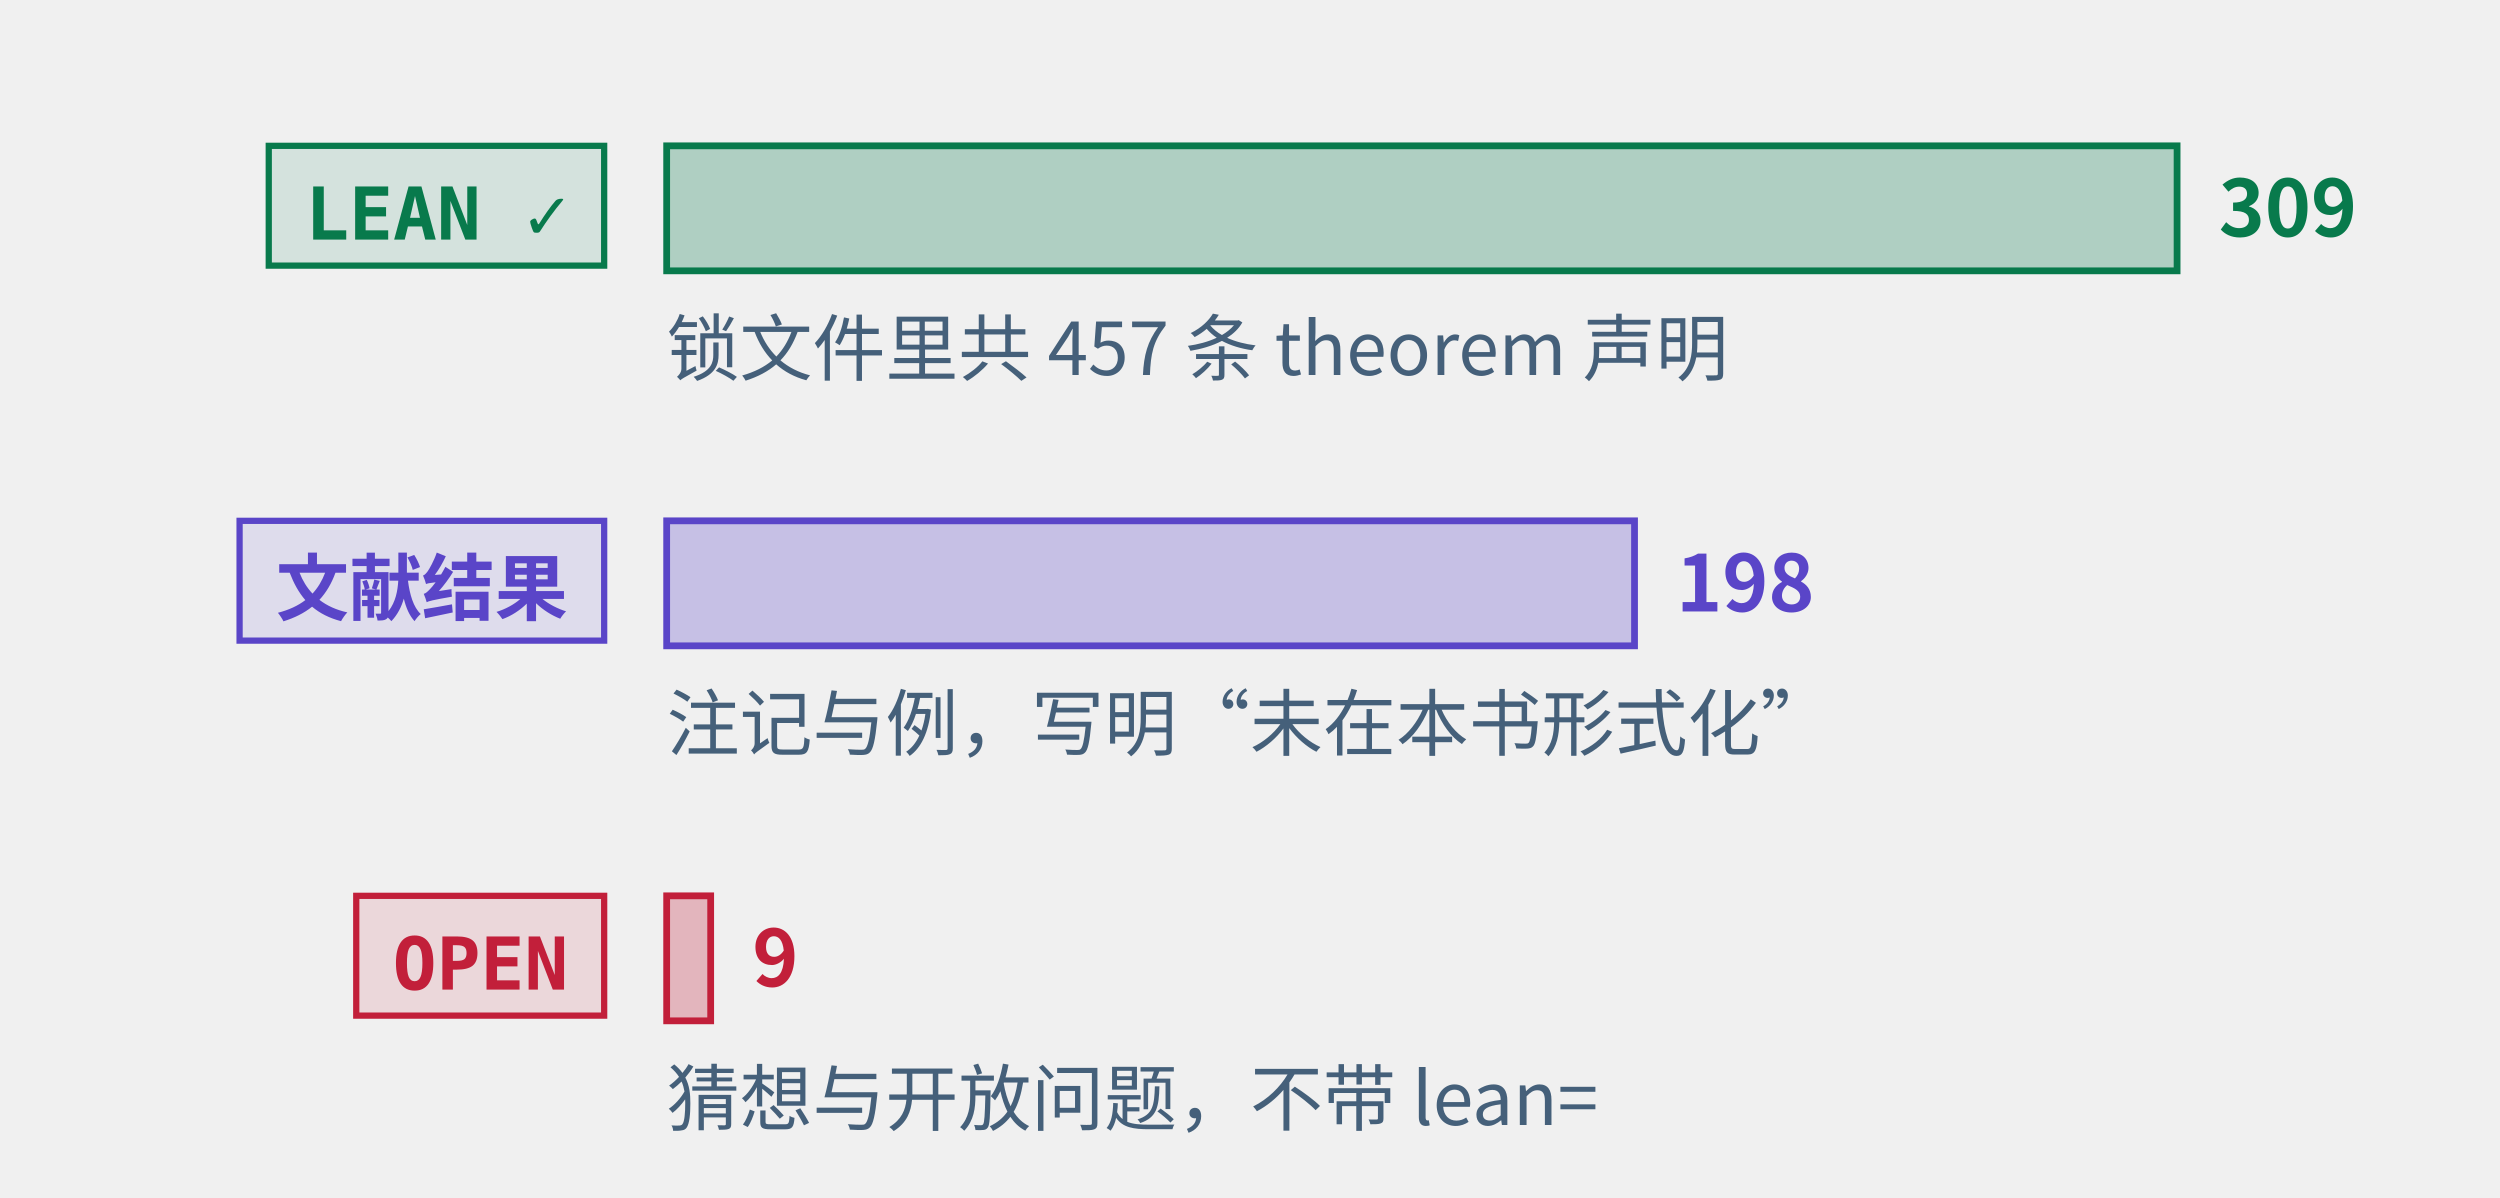
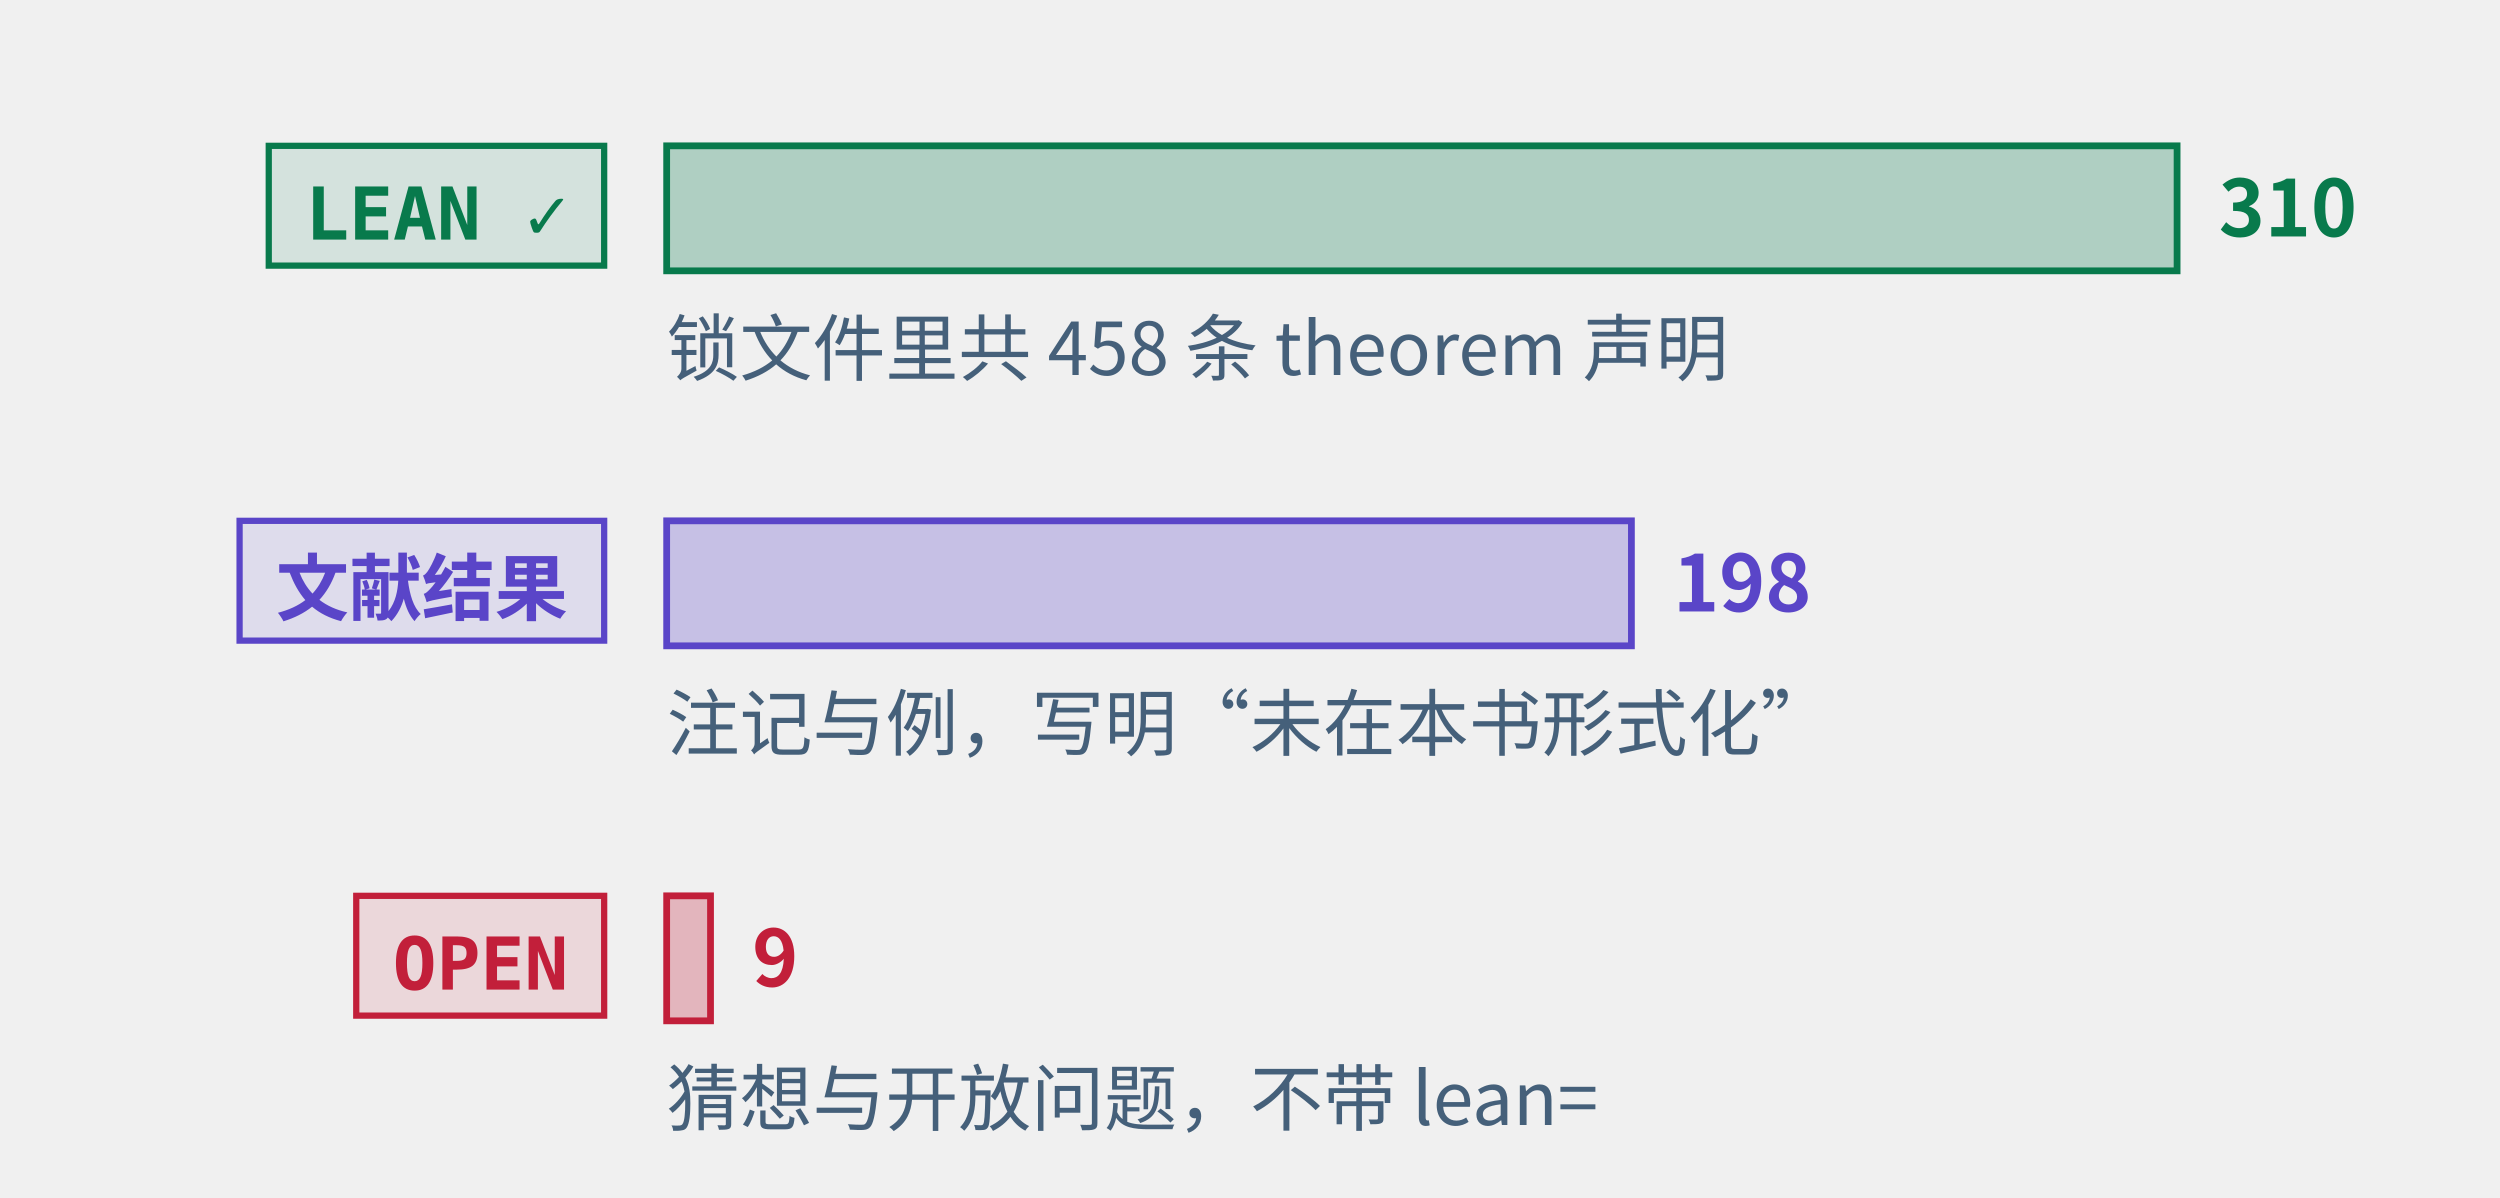
<svg xmlns="http://www.w3.org/2000/svg" class="tr-fig" data-tr-fig="prelude-three-tiers" data-lang="zh" viewBox="0 0 480 230" width="480" height="230" font-family="'Noto Sans SC', 'Noto Sans CJK SC', 'Source Sans 3', 'PingFang SC', 'Microsoft YaHei', system-ui, sans-serif" role="img" aria-label="三条横条，各配一个标签。最上面一条绿色，标签 LEAN ✓，是带 Lean 引用的定理、引理、命题与推论的条数，最长；中间一条紫色，标签“文献结果”，是标明文献结果的注记与例的条数；最下面一条红色，标签 OPEN，是开放猜想与开放问题的条数，很短。每条横条末端写着条数，绿色一条下面另注锁文件里 theorem 声明的条数。">
  <style>.ts-ink{stroke:#0b1622}.tf-ink{fill:#0b1622}.ts-dim{stroke:#45607a}.tf-dim{fill:#45607a}.ts-faint{stroke:#9db3c4}.tf-faint{fill:#9db3c4}.ts-edge{stroke:#b9d0dd}.tf-edge{fill:#b9d0dd}.ts-hot{stroke:#5f9bb5}.tf-hot{fill:#5f9bb5}.ts-bg{stroke:#ffffff}.tf-bg{fill:#ffffff}.ts-panel{stroke:#eef5f9}.tf-panel{fill:#eef5f9}.ts-sheet{stroke:#f7fbfd}.tf-sheet{fill:#f7fbfd}.ts-cyan{stroke:#007c8a}.tf-cyan{fill:#007c8a}.ts-magenta{stroke:#b0128f}.tf-magenta{fill:#b0128f}.ts-amber{stroke:#946200}.tf-amber{fill:#946200}.ts-violet{stroke:#5a45c8}.tf-violet{fill:#5a45c8}.ts-ok{stroke:#087a4c}.tf-ok{fill:#087a4c}.ts-warn{stroke:#c21f3a}.tf-warn{fill:#c21f3a}.ts-blue{stroke:#1d5fd0}.tf-blue{fill:#1d5fd0}.ts-orange{stroke:#b85410}.tf-orange{fill:#b85410}.ts-sigma{stroke:#28405a}.tf-sigma{fill:#28405a}@media (prefers-color-scheme:dark){.ts-ink{stroke:#d4efff}.tf-ink{fill:#d4efff}.ts-dim{stroke:#6f8ea5}.tf-dim{fill:#6f8ea5}.ts-faint{stroke:#34506a}.tf-faint{fill:#34506a}.ts-edge{stroke:#143049}.tf-edge{fill:#143049}.ts-hot{stroke:#1f5d7c}.tf-hot{fill:#1f5d7c}.ts-bg{stroke:#03060c}.tf-bg{fill:#03060c}.ts-panel{stroke:#07101b}.tf-panel{fill:#07101b}.ts-sheet{stroke:#050c16}.tf-sheet{fill:#050c16}.ts-cyan{stroke:#19f0ff}.tf-cyan{fill:#19f0ff}.ts-magenta{stroke:#ff2fd0}.tf-magenta{fill:#ff2fd0}.ts-amber{stroke:#ffc83d}.tf-amber{fill:#ffc83d}.ts-violet{stroke:#9d8cff}.tf-violet{fill:#9d8cff}.ts-ok{stroke:#46ffb2}.tf-ok{fill:#46ffb2}.ts-warn{stroke:#ff5064}.tf-warn{fill:#ff5064}.ts-blue{stroke:#2a7bff}.tf-blue{fill:#2a7bff}.ts-orange{stroke:#ff8a3c}.tf-orange{fill:#ff8a3c}.ts-sigma{stroke:#cfe3ff}.tf-sigma{fill:#cfe3ff}}</style>
  <rect x="51.6" y="28" width="64.4" height="23" class="ts-ok tf-ok" stroke-width="1.2" fill-opacity="0.12" />
  <text class="tf-ok tr-fig-mono" x="58.6" y="46" font-size="14" font-family="'JetBrains Mono', 'DejaVu Sans Mono', ui-monospace, Menlo, Consolas, monospace" font-weight="600">LEAN ✓</text>
  <rect x="128" y="28" width="290" height="24" class="ts-ok tf-ok" stroke-width="1.3" fill-opacity="0.28" />
-   <text class="tf-ok" x="426" y="45.4" font-size="15" font-weight="600">309</text>
+   <text class="tf-ok" x="426" y="45.4" font-size="15" font-weight="600">310</text>
  <rect x="46" y="100" width="70" height="23" class="ts-violet tf-violet" stroke-width="1.2" fill-opacity="0.12" />
  <text class="tf-violet tr-fig-mono" x="53" y="118" font-size="14" font-family="'JetBrains Mono', 'DejaVu Sans Mono', ui-monospace, Menlo, Consolas, monospace" font-weight="600">文献结果</text>
-   <rect x="128" y="100" width="185.83" height="24" class="ts-violet tf-violet" stroke-width="1.3" fill-opacity="0.28" />
-   <text class="tf-violet" x="321.83" y="117.4" font-size="15" font-weight="600">198</text>
+   <rect x="128" y="100" width="185.23" height="24" class="ts-violet tf-violet" stroke-width="1.3" fill-opacity="0.28" />
+   <text class="tf-violet" x="321.23" y="117.4" font-size="15" font-weight="600">198</text>
  <rect x="68.4" y="172" width="47.6" height="23" class="ts-warn tf-warn" stroke-width="1.2" fill-opacity="0.12" />
  <text class="tf-warn tr-fig-mono" x="75.4" y="190" font-size="14" font-family="'JetBrains Mono', 'DejaVu Sans Mono', ui-monospace, Menlo, Consolas, monospace" font-weight="600">OPEN</text>
-   <rect x="128" y="172" width="8.45" height="24" class="ts-warn tf-warn" stroke-width="1.3" fill-opacity="0.28" />
-   <text class="tf-warn" x="144.45" y="189.4" font-size="15" font-weight="600">9</text>
-   <text class="tf-dim" x="128" y="72" font-size="14">锁文件里共 457 条 theorem 声明</text>
+   <rect x="128" y="172" width="8.42" height="24" class="ts-warn tf-warn" stroke-width="1.3" fill-opacity="0.28" />
+   <text class="tf-warn" x="144.42" y="189.4" font-size="15" font-weight="600">9</text>
+   <text class="tf-dim" x="128" y="72" font-size="14">锁文件里共 458 条 theorem 声明</text>
  <text class="tf-dim" x="128" y="144" font-size="14">注记与例，写明“未在本书形式化”</text>
  <text class="tf-dim" x="128" y="216" font-size="14">猜想与开放问题，不带 lean=</text>
</svg>
